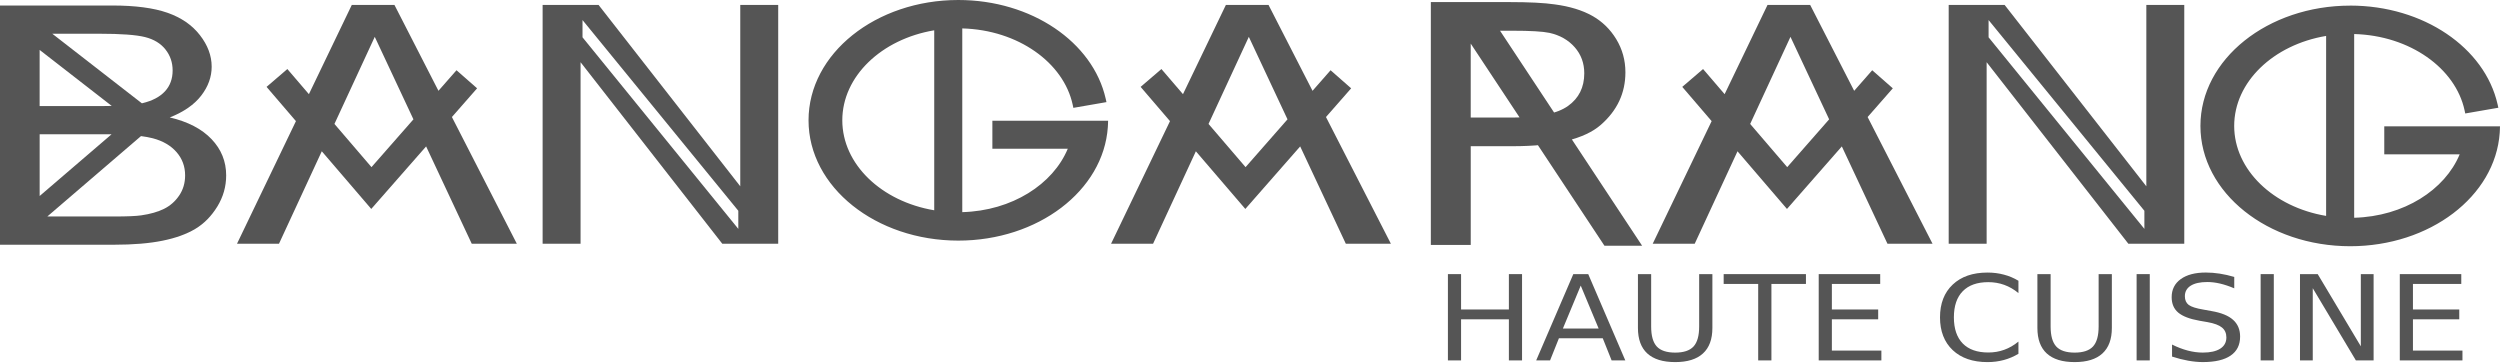
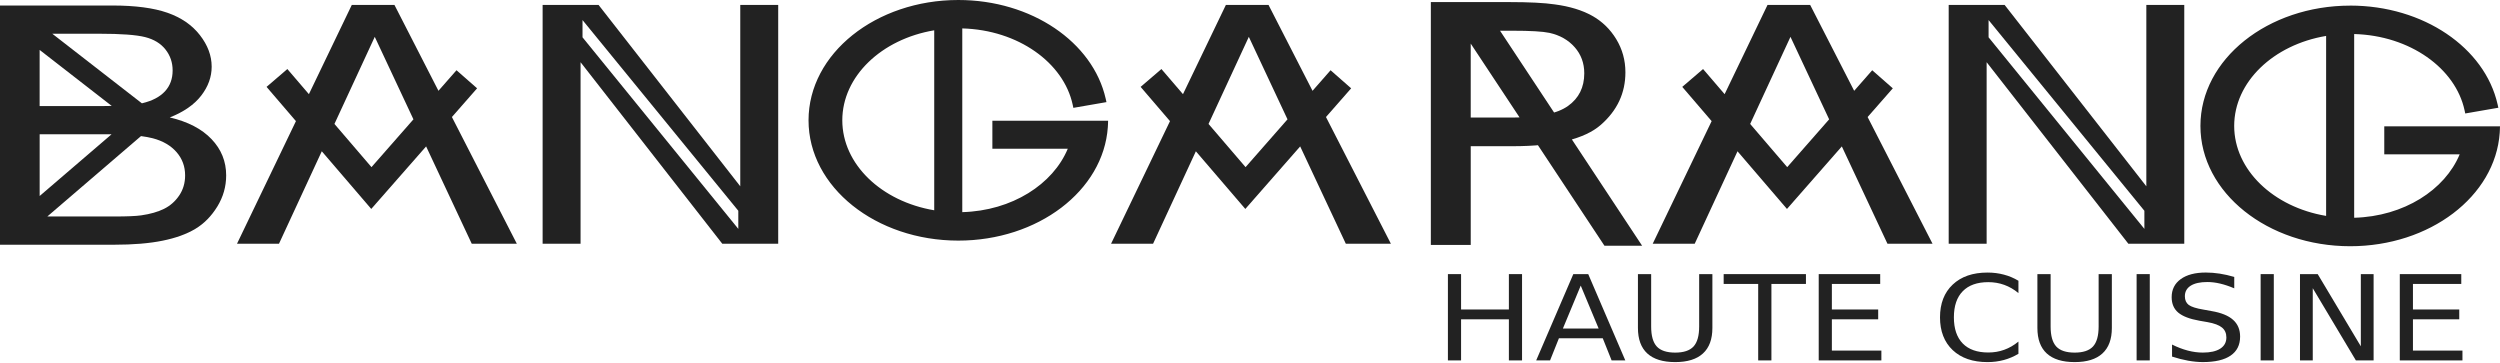
<svg xmlns="http://www.w3.org/2000/svg" version="1.1" id="Layer_1" x="0px" y="0px" width="276.178" height="40" viewBox="0 0 276.178 40" enable-background="new 0 0 439.478 283.486" xml:space="preserve">
  <defs id="defs107" />
  <g id="g93" transform="translate(-61.45703,-122.731)" />
-   <g id="g4261" style="fill:#555555;fill-opacity:1" transform="translate(0,-57.68221)">
-     <path style="fill:#555555;fill-opacity:1" id="polygon59-6" d="m 135.425,58.225 -4.74,9.86 -2.381,-2.776 -2.298,1.971 3.245,3.784 -6.51,13.544 4.64,0 4.728,-10.213 5.463,6.37 6.061,-6.909 5.041,10.752 4.979,0 -7.171,-13.997 2.782,-3.172 -2.274,-1.996 -1.993,2.272 -4.863,-9.491 -4.709,0 z m 2.535,3.528 4.272,9.113 -4.633,5.28 -4.092,-4.772 4.453,-9.622 z" />
-     <path style="fill:#555555;fill-opacity:1" id="path5" d="m 0,58.291 0,26.426 12.616,0 c 2.106,0 3.887,-0.149 5.338,-0.444 1.452,-0.293 2.658,-0.728 3.621,-1.306 0.963,-0.576 1.772,-1.397 2.427,-2.459 0.655,-1.065 0.983,-2.215 0.983,-3.452 0,-1.538 -0.538,-2.872 -1.613,-4.001 -1.076,-1.13 -2.615,-1.932 -4.616,-2.399 1.55,-0.613 2.709,-1.418 3.475,-2.415 0.768,-0.997 1.152,-2.061 1.152,-3.191 0,-1.215 -0.434,-2.376 -1.3,-3.489 C 21.22,60.45 20.023,59.627 18.496,59.092 16.968,58.559 14.942,58.291 12.414,58.291 L 0,58.291 Z m 5.777,3.118 5.214,0 c 2.377,0 4.055,0.124 5.033,0.369 0.978,0.247 1.73,0.703 2.257,1.371 0.527,0.667 0.79,1.438 0.79,2.315 0,0.926 -0.282,1.695 -0.846,2.306 -0.565,0.614 -1.403,1.055 -2.516,1.317 -0.011,0.003 -0.026,0.004 -0.037,0.007 L 5.777,61.409 Z m -1.398,1.788 7.964,6.187 c -0.266,0.004 -0.519,0.012 -0.81,0.012 l -7.153,0 -0.002,0 0,-6.199 z m 0.002,9.317 7.651,0 c 0.103,0 0.191,0.004 0.291,0.005 l -7.942,6.815 0,-6.82 z m 11.196,0.203 c 0.479,0.065 0.925,0.142 1.296,0.239 1.12,0.294 1.997,0.805 2.63,1.532 0.632,0.726 0.947,1.582 0.947,2.569 0,0.841 -0.22,1.582 -0.656,2.225 -0.437,0.644 -0.992,1.133 -1.669,1.469 -0.678,0.337 -1.52,0.577 -2.528,0.722 -0.572,0.084 -1.566,0.125 -2.979,0.125 l -7.39,0 10.348,-8.881 z" />
-     <path style="fill:#555555;fill-opacity:1" id="polygon45" d="m 38.864,58.225 -4.74,9.86 -2.379,-2.776 -2.298,1.971 3.245,3.784 -6.51,13.544 4.638,0 4.728,-10.215 5.465,6.371 6.061,-6.909 5.04,10.752 4.98,0 -7.171,-13.997 2.782,-3.172 -2.276,-1.996 -1.993,2.271 -4.862,-9.489 -4.711,0 z m 2.537,3.528 4.272,9.113 -4.635,5.28 -4.092,-4.772 4.455,-9.622 z" />
-     <path style="fill:#555555;fill-opacity:1" id="polygon59" d="m 195.261,58.225 -4.74,9.86 -2.381,-2.776 -2.298,1.971 3.245,3.784 -6.51,13.544 4.64,0 4.728,-10.213 5.463,6.37 6.061,-6.909 5.041,10.752 4.979,0 -7.171,-13.997 2.782,-3.172 -2.274,-1.996 -1.993,2.272 -4.863,-9.491 -4.709,0 z m 2.535,3.528 4.272,9.113 -4.633,5.28 -4.092,-4.772 4.453,-9.622 z" />
-     <path style="fill:#555555;fill-opacity:1" id="path67" d="m 59.944,58.225 0,26.384 4.192,0 0,-20.055 15.656,20.055 6.177,0 0,-26.384 -4.191,0 0,20.038 -15.656,-20.038 -6.178,0 z m 4.407,1.673 17.211,21.068 0,2.001 -17.211,-21.163 0,-1.906 z" />
-     <path style="fill:#555555;fill-opacity:1" id="path67-0" d="m 215.274,58.225 0,26.384 4.192,0 0,-20.055 15.656,20.055 6.177,0 0,-26.384 -4.191,0 0,20.038 -15.656,-20.038 -6.178,0 z m 4.407,1.673 17.211,21.068 0,2.001 -17.211,-21.163 0,-1.906 z" />
-     <path d="m 105.867,57.682 c -9.094,0 -16.547,5.905 -16.547,13.292 0,7.387 7.453,13.288 16.547,13.288 8.783,0 16.029,-5.499 16.517,-12.54 l 0,-0.004 0,-0.004 c 0.005,-0.094 0.013,-0.199 0.017,-0.312 l 0.013,-0.385 -0.949,0 -11.836,0 0,3.096 8.33,0 c -1.629,3.918 -6.149,6.856 -11.655,7.005 l 0,-20.297 c 6.172,0.166 11.197,3.79 12.197,8.427 l 0.074,0.349 3.657,-0.634 -0.086,-0.383 C 120.734,62.337 113.956,57.682 105.867,57.682 Z m 0,0.744 c 7.631,0 13.919,4.314 15.425,9.949 l -2.215,0.385 c -1.263,-4.88 -6.466,-8.515 -12.773,-8.678 l 0,-0.107 -3.099,0 0,0.305 c -6.188,0.991 -10.899,5.365 -10.899,10.692 0,5.328 4.711,9.704 10.899,10.694 l 0,1.168 3.099,0 0,-0.971 c 6.025,-0.154 11.093,-3.448 12.643,-8 l 0.168,-0.491 -8.742,0 0,-1.608 11.092,0 0.159,0 c -0.513,6.513 -7.325,11.755 -15.757,11.755 -8.773,0 -15.803,-5.661 -15.803,-12.545 0,-6.884 7.03,-12.548 15.803,-12.548 z m -2.662,2.604 0,19.882 c -5.83,-0.976 -10.155,-5.088 -10.155,-9.94 0,-4.853 4.325,-8.966 10.155,-9.942 z m 18.578,7.636 c -1.365,-6.033 -7.971,-10.612 -15.917,-10.612 -8.934,0 -16.175,5.784 -16.175,12.919 0,7.135 7.241,12.917 16.175,12.917 8.628,0 15.676,-5.395 16.147,-12.193 0.005,-0.101 0.013,-0.203 0.017,-0.305 l -0.565,0 -11.464,0 0,2.352 8.594,0 c -1.524,4.474 -6.645,7.762 -12.729,7.762 -7.286,0 -13.189,-4.715 -13.189,-10.534 0,-5.818 5.903,-10.535 13.189,-10.535 6.516,0 11.929,3.774 12.998,8.735 l 2.919,-0.507 z" style="color:#000000;font-style:normal;font-variant:normal;font-weight:normal;font-stretch:normal;font-size:medium;line-height:normal;font-family:sans-serif;text-indent:0;text-align:start;text-decoration:none;text-decoration-line:none;text-decoration-style:solid;text-decoration-color:#000000;letter-spacing:normal;word-spacing:normal;text-transform:none;direction:ltr;block-progression:tb;writing-mode:lr-tb;baseline-shift:baseline;text-anchor:start;white-space:normal;clip-rule:nonzero;display:inline;overflow:visible;visibility:visible;opacity:1;isolation:auto;mix-blend-mode:normal;color-interpolation:sRGB;color-interpolation-filters:linearRGB;solid-color:#000000;solid-opacity:1;fill:#555555;fill-opacity:1;fill-rule:nonzero;stroke:none;stroke-width:0.857;stroke-linecap:butt;stroke-linejoin:miter;stroke-miterlimit:10;stroke-dasharray:none;stroke-dashoffset:0;stroke-opacity:1;color-rendering:auto;image-rendering:auto;shape-rendering:auto;text-rendering:auto;enable-background:accumulate" id="rect83" />
-     <path d="m 259.631,58.303 c -9.094,0 -16.547,5.905 -16.547,13.292 0,7.387 7.453,13.288 16.547,13.288 8.783,0 16.029,-5.499 16.517,-12.54 l 0,-0.004 0,-0.004 c 0.005,-0.094 0.013,-0.199 0.017,-0.312 l 0.013,-0.385 -0.949,0 -11.836,0 0,3.096 8.33,0 c -1.629,3.918 -6.149,6.856 -11.655,7.005 l 0,-20.297 c 6.172,0.166 11.197,3.79 12.197,8.427 l 0.074,0.349 3.657,-0.634 -0.086,-0.383 c -1.413,-6.246 -8.191,-10.901 -16.279,-10.901 z m 0,0.744 c 7.631,0 13.919,4.314 15.425,9.949 l -2.215,0.385 c -1.263,-4.88 -6.466,-8.515 -12.773,-8.678 l 0,-0.107 -3.099,0 0,0.305 c -6.188,0.991 -10.899,5.365 -10.899,10.692 0,5.328 4.711,9.704 10.899,10.694 l 0,1.168 3.099,0 0,-0.971 C 266.094,82.33 271.161,79.036 272.711,74.484 l 0.168,-0.491 -8.742,0 0,-1.608 11.092,0 0.159,0 c -0.513,6.513 -7.325,11.755 -15.757,11.755 -8.773,0 -15.803,-5.661 -15.803,-12.545 0,-6.884 7.03,-12.548 15.803,-12.548 z m -2.662,2.604 0,19.882 c -5.83,-0.976 -10.155,-5.088 -10.155,-9.94 0,-4.853 4.325,-8.966 10.155,-9.942 z m 18.578,7.636 c -1.365,-6.033 -7.971,-10.612 -15.917,-10.612 -8.934,0 -16.175,5.784 -16.175,12.919 0,7.135 7.241,12.917 16.175,12.917 8.628,0 15.676,-5.395 16.147,-12.193 0.005,-0.101 0.013,-0.203 0.017,-0.305 l -0.565,0 -11.464,0 0,2.352 8.594,0 c -1.524,4.474 -6.645,7.762 -12.729,7.762 -7.286,0 -13.189,-4.715 -13.189,-10.534 0,-5.818 5.903,-10.535 13.189,-10.535 6.516,0 11.929,3.774 12.998,8.735 l 2.919,-0.507 z" style="color:#000000;font-style:normal;font-variant:normal;font-weight:normal;font-stretch:normal;font-size:medium;line-height:normal;font-family:sans-serif;text-indent:0;text-align:start;text-decoration:none;text-decoration-line:none;text-decoration-style:solid;text-decoration-color:#000000;letter-spacing:normal;word-spacing:normal;text-transform:none;direction:ltr;block-progression:tb;writing-mode:lr-tb;baseline-shift:baseline;text-anchor:start;white-space:normal;clip-rule:nonzero;display:inline;overflow:visible;visibility:visible;opacity:1;isolation:auto;mix-blend-mode:normal;color-interpolation:sRGB;color-interpolation-filters:linearRGB;solid-color:#000000;solid-opacity:1;fill:#555555;fill-opacity:1;fill-rule:nonzero;stroke:none;stroke-width:0.857;stroke-linecap:butt;stroke-linejoin:miter;stroke-miterlimit:10;stroke-dasharray:none;stroke-dashoffset:0;stroke-opacity:1;color-rendering:auto;image-rendering:auto;shape-rendering:auto;text-rendering:auto;enable-background:accumulate" id="rect83-3" />
-     <path style="fill:#555555;fill-opacity:1" d="m 181.406,84.827 -4.162,0 -16.319,-24.668 3.269,-1.377 z m -23.339,-0.085 0,-26.83 8.636,0 c 2.212,0 3.898,0.085 5.064,0.257 1.636,0.219 3.007,0.637 4.113,1.253 1.104,0.617 1.996,1.479 2.67,2.589 0.673,1.11 1.011,2.33 1.011,3.66 0,2.283 -0.901,4.211 -2.705,5.794 -1.8,1.579 -5.057,2.369 -9.767,2.369 l -4.615,0 0,10.907 -4.407,0 z m 4.407,-14.075 4.683,0 c 2.847,0 4.868,-0.427 6.066,-1.281 1.194,-0.852 1.793,-2.054 1.793,-3.605 0,-1.122 -0.354,-2.084 -1.058,-2.883 -0.704,-0.798 -1.633,-1.327 -2.782,-1.583 -0.744,-0.16 -2.113,-0.239 -4.112,-0.239 l -4.592,0 0,9.591 z" id="polygon97" />
-     <g id="text99" style="font-size:15.073px;font-family:ArialMT;fill:#555555;fill-opacity:1" transform="matrix(0.9777836,0,0,0.8675986,158.5062,97.49704)">
-       <path id="path4433" style="font-size:15.073px;font-family:ArialMT;fill:#555555;fill-opacity:1" d="m 1.479,-10.988 1.487,0 0,4.504 5.402,0 0,-4.504 1.487,0 0,10.988 -1.487,0 0,-5.233 -5.402,0 0,5.233 -1.487,0 0,-10.988 z" />
-       <path id="path4435" style="font-size:15.073px;font-family:ArialMT;fill:#555555;fill-opacity:1" d="m 16.486,-9.524 -2.017,5.468 4.041,0 -2.024,-5.468 z m -0.839,-1.465 1.685,0 L 21.521,0 19.975,0 18.974,-2.819 l -4.953,0 L 13.02,0 11.452,0 15.647,-10.988 Z" />
-       <path id="path4437" style="font-size:15.073px;font-family:ArialMT;fill:#555555;fill-opacity:1" d="m 22.948,-10.988 1.494,0 0,6.675 q 0,1.766 0.64,2.547 0.64,0.773 2.076,0.773 1.428,0 2.068,-0.773 0.64,-0.78 0.64,-2.547 l 0,-6.675 1.494,0 0,6.859 q 0,2.149 -1.067,3.246 -1.06,1.097 -3.135,1.097 -2.083,0 -3.15,-1.097 Q 22.948,-1.98 22.948,-4.129 l 0,-6.859 z" />
-       <path id="path4439" style="font-size:15.073px;font-family:ArialMT;fill:#555555;fill-opacity:1" d="m 32.634,-10.988 9.296,0 0,1.251 -3.901,0 0,9.737 -1.494,0 0,-9.737 -3.901,0 0,-1.251 z" />
-       <path id="path4441" style="font-size:15.073px;font-family:ArialMT;fill:#555555;fill-opacity:1" d="m 43.372,-10.988 6.948,0 0,1.251 -5.461,0 0,3.253 5.233,0 0,1.251 -5.233,0 0,3.982 5.594,0 0,1.251 -7.08,0 0,-10.988 z" />
-       <path id="path4443" style="font-size:15.073px;font-family:ArialMT;fill:#555555;fill-opacity:1" d="m 65.938,-10.142 0,1.568 q -0.751,-0.699 -1.604,-1.045 -0.846,-0.346 -1.803,-0.346 -1.884,0 -2.885,1.156 -1.001,1.148 -1.001,3.327 0,2.171 1.001,3.327 1.001,1.148 2.885,1.148 0.957,0 1.803,-0.346 0.854,-0.346 1.604,-1.045 l 0,1.553 q -0.78,0.53 -1.656,0.795 -0.868,0.265 -1.84,0.265 -2.495,0 -3.93,-1.524 -1.435,-1.531 -1.435,-4.173 0,-2.65 1.435,-4.173 1.435,-1.531 3.93,-1.531 0.986,0 1.855,0.265 0.876,0.258 1.641,0.78 z" />
-       <path id="path4445" style="font-size:15.073px;font-family:ArialMT;fill:#555555;fill-opacity:1" d="m 68.08,-10.988 1.494,0 0,6.675 q 0,1.766 0.64,2.547 0.64,0.773 2.076,0.773 1.428,0 2.068,-0.773 0.64,-0.78 0.64,-2.547 l 0,-6.675 1.494,0 0,6.859 q 0,2.149 -1.067,3.246 -1.06,1.097 -3.135,1.097 -2.083,0 -3.15,-1.097 -1.06,-1.097 -1.06,-3.246 l 0,-6.859 z" />
-       <path id="path4447" style="font-size:15.073px;font-family:ArialMT;fill:#555555;fill-opacity:1" d="m 79.289,-10.988 1.487,0 0,10.988 -1.487,0 0,-10.988 z" />
-       <path id="path4449" style="font-size:15.073px;font-family:ArialMT;fill:#555555;fill-opacity:1" d="m 90.321,-10.628 0,1.45 q -0.846,-0.405 -1.597,-0.604 -0.751,-0.199 -1.45,-0.199 -1.214,0 -1.877,0.471 -0.655,0.471 -0.655,1.34 0,0.729 0.434,1.104 0.442,0.368 1.663,0.596 l 0.898,0.184 q 1.663,0.316 2.451,1.119 0.795,0.795 0.795,2.134 0,1.597 -1.075,2.421 -1.067,0.824 -3.135,0.824 -0.78,0 -1.663,-0.177 -0.876,-0.177 -1.818,-0.523 l 0,-1.531 q 0.905,0.508 1.774,0.765 0.868,0.258 1.708,0.258 1.273,0 1.965,-0.5 0.692,-0.5 0.692,-1.428 0,-0.81 -0.5,-1.266 -0.493,-0.456 -1.627,-0.684 l -0.905,-0.177 q -1.663,-0.331 -2.407,-1.038 -0.743,-0.707 -0.743,-1.965 0,-1.457 1.023,-2.296 1.03,-0.839 2.834,-0.839 0.773,0 1.575,0.14 0.802,0.14 1.641,0.42 z" />
-       <path id="path4451" style="font-size:15.073px;font-family:ArialMT;fill:#555555;fill-opacity:1" d="m 93.302,-10.988 1.487,0 0,10.988 -1.487,0 0,-10.988 z" />
-       <path id="path4453" style="font-size:15.073px;font-family:ArialMT;fill:#555555;fill-opacity:1" d="m 97.748,-10.988 2.002,0 4.872,9.193 0,-9.193 1.443,0 0,10.988 -2.002,0 -4.872,-9.193 0,9.193 -1.443,0 0,-10.988 z" />
-       <path id="path4455" style="font-size:15.073px;font-family:ArialMT;fill:#555555;fill-opacity:1" d="m 109.023,-10.988 6.948,0 0,1.251 -5.461,0 0,3.253 5.233,0 0,1.251 -5.233,0 0,3.982 5.594,0 0,1.251 -7.08,0 0,-10.988 z" />
+   <g id="g4261" style="fill:#222222;fill-opacity:1" transform="translate(0,-57.68221)">
+     <path style="fill:#222222;fill-opacity:1" id="polygon59-6" d="m 135.425,58.225 -4.74,9.86 -2.381,-2.776 -2.298,1.971 3.245,3.784 -6.51,13.544 4.64,0 4.728,-10.213 5.463,6.37 6.061,-6.909 5.041,10.752 4.979,0 -7.171,-13.997 2.782,-3.172 -2.274,-1.996 -1.993,2.272 -4.863,-9.491 -4.709,0 z m 2.535,3.528 4.272,9.113 -4.633,5.28 -4.092,-4.772 4.453,-9.622 z" />
+     <path style="fill:#222222;fill-opacity:1" id="path5" d="m 0,58.291 0,26.426 12.616,0 c 2.106,0 3.887,-0.149 5.338,-0.444 1.452,-0.293 2.658,-0.728 3.621,-1.306 0.963,-0.576 1.772,-1.397 2.427,-2.459 0.655,-1.065 0.983,-2.215 0.983,-3.452 0,-1.538 -0.538,-2.872 -1.613,-4.001 -1.076,-1.13 -2.615,-1.932 -4.616,-2.399 1.55,-0.613 2.709,-1.418 3.475,-2.415 0.768,-0.997 1.152,-2.061 1.152,-3.191 0,-1.215 -0.434,-2.376 -1.3,-3.489 C 21.22,60.45 20.023,59.627 18.496,59.092 16.968,58.559 14.942,58.291 12.414,58.291 L 0,58.291 Z m 5.777,3.118 5.214,0 c 2.377,0 4.055,0.124 5.033,0.369 0.978,0.247 1.73,0.703 2.257,1.371 0.527,0.667 0.79,1.438 0.79,2.315 0,0.926 -0.282,1.695 -0.846,2.306 -0.565,0.614 -1.403,1.055 -2.516,1.317 -0.011,0.003 -0.026,0.004 -0.037,0.007 L 5.777,61.409 Z m -1.398,1.788 7.964,6.187 c -0.266,0.004 -0.519,0.012 -0.81,0.012 l -7.153,0 -0.002,0 0,-6.199 z m 0.002,9.317 7.651,0 c 0.103,0 0.191,0.004 0.291,0.005 l -7.942,6.815 0,-6.82 z m 11.196,0.203 c 0.479,0.065 0.925,0.142 1.296,0.239 1.12,0.294 1.997,0.805 2.63,1.532 0.632,0.726 0.947,1.582 0.947,2.569 0,0.841 -0.22,1.582 -0.656,2.225 -0.437,0.644 -0.992,1.133 -1.669,1.469 -0.678,0.337 -1.52,0.577 -2.528,0.722 -0.572,0.084 -1.566,0.125 -2.979,0.125 l -7.39,0 10.348,-8.881 z" />
+     <path style="fill:#222222;fill-opacity:1" id="polygon45" d="m 38.864,58.225 -4.74,9.86 -2.379,-2.776 -2.298,1.971 3.245,3.784 -6.51,13.544 4.638,0 4.728,-10.215 5.465,6.371 6.061,-6.909 5.04,10.752 4.98,0 -7.171,-13.997 2.782,-3.172 -2.276,-1.996 -1.993,2.271 -4.862,-9.489 -4.711,0 z m 2.537,3.528 4.272,9.113 -4.635,5.28 -4.092,-4.772 4.455,-9.622 z" />
+     <path style="fill:#222222;fill-opacity:1" id="polygon59" d="m 195.261,58.225 -4.74,9.86 -2.381,-2.776 -2.298,1.971 3.245,3.784 -6.51,13.544 4.64,0 4.728,-10.213 5.463,6.37 6.061,-6.909 5.041,10.752 4.979,0 -7.171,-13.997 2.782,-3.172 -2.274,-1.996 -1.993,2.272 -4.863,-9.491 -4.709,0 z m 2.535,3.528 4.272,9.113 -4.633,5.28 -4.092,-4.772 4.453,-9.622 z" />
+     <path style="fill:#222222;fill-opacity:1" id="path67" d="m 59.944,58.225 0,26.384 4.192,0 0,-20.055 15.656,20.055 6.177,0 0,-26.384 -4.191,0 0,20.038 -15.656,-20.038 -6.178,0 z m 4.407,1.673 17.211,21.068 0,2.001 -17.211,-21.163 0,-1.906 z" />
+     <path style="fill:#222222;fill-opacity:1" id="path67-0" d="m 215.274,58.225 0,26.384 4.192,0 0,-20.055 15.656,20.055 6.177,0 0,-26.384 -4.191,0 0,20.038 -15.656,-20.038 -6.178,0 z m 4.407,1.673 17.211,21.068 0,2.001 -17.211,-21.163 0,-1.906 z" />
+     <path d="m 105.867,57.682 c -9.094,0 -16.547,5.905 -16.547,13.292 0,7.387 7.453,13.288 16.547,13.288 8.783,0 16.029,-5.499 16.517,-12.54 l 0,-0.004 0,-0.004 c 0.005,-0.094 0.013,-0.199 0.017,-0.312 l 0.013,-0.385 -0.949,0 -11.836,0 0,3.096 8.33,0 c -1.629,3.918 -6.149,6.856 -11.655,7.005 l 0,-20.297 c 6.172,0.166 11.197,3.79 12.197,8.427 l 0.074,0.349 3.657,-0.634 -0.086,-0.383 C 120.734,62.337 113.956,57.682 105.867,57.682 Z m 0,0.744 c 7.631,0 13.919,4.314 15.425,9.949 l -2.215,0.385 c -1.263,-4.88 -6.466,-8.515 -12.773,-8.678 l 0,-0.107 -3.099,0 0,0.305 c -6.188,0.991 -10.899,5.365 -10.899,10.692 0,5.328 4.711,9.704 10.899,10.694 l 0,1.168 3.099,0 0,-0.971 c 6.025,-0.154 11.093,-3.448 12.643,-8 l 0.168,-0.491 -8.742,0 0,-1.608 11.092,0 0.159,0 c -0.513,6.513 -7.325,11.755 -15.757,11.755 -8.773,0 -15.803,-5.661 -15.803,-12.545 0,-6.884 7.03,-12.548 15.803,-12.548 z m -2.662,2.604 0,19.882 c -5.83,-0.976 -10.155,-5.088 -10.155,-9.94 0,-4.853 4.325,-8.966 10.155,-9.942 z m 18.578,7.636 c -1.365,-6.033 -7.971,-10.612 -15.917,-10.612 -8.934,0 -16.175,5.784 -16.175,12.919 0,7.135 7.241,12.917 16.175,12.917 8.628,0 15.676,-5.395 16.147,-12.193 0.005,-0.101 0.013,-0.203 0.017,-0.305 l -0.565,0 -11.464,0 0,2.352 8.594,0 c -1.524,4.474 -6.645,7.762 -12.729,7.762 -7.286,0 -13.189,-4.715 -13.189,-10.534 0,-5.818 5.903,-10.535 13.189,-10.535 6.516,0 11.929,3.774 12.998,8.735 l 2.919,-0.507 z" style="color:#000000;font-style:normal;font-variant:normal;font-weight:normal;font-stretch:normal;font-size:medium;line-height:normal;font-family:sans-serif;text-indent:0;text-align:start;text-decoration:none;text-decoration-line:none;text-decoration-style:solid;text-decoration-color:#000000;letter-spacing:normal;word-spacing:normal;text-transform:none;direction:ltr;block-progression:tb;writing-mode:lr-tb;baseline-shift:baseline;text-anchor:start;white-space:normal;clip-rule:nonzero;display:inline;overflow:visible;visibility:visible;opacity:1;isolation:auto;mix-blend-mode:normal;color-interpolation:sRGB;color-interpolation-filters:linearRGB;solid-color:#000000;solid-opacity:1;fill:#222222;fill-opacity:1;fill-rule:nonzero;stroke:none;stroke-width:0.857;stroke-linecap:butt;stroke-linejoin:miter;stroke-miterlimit:10;stroke-dasharray:none;stroke-dashoffset:0;stroke-opacity:1;color-rendering:auto;image-rendering:auto;shape-rendering:auto;text-rendering:auto;enable-background:accumulate" id="rect83" />
+     <path d="m 259.631,58.303 c -9.094,0 -16.547,5.905 -16.547,13.292 0,7.387 7.453,13.288 16.547,13.288 8.783,0 16.029,-5.499 16.517,-12.54 l 0,-0.004 0,-0.004 c 0.005,-0.094 0.013,-0.199 0.017,-0.312 l 0.013,-0.385 -0.949,0 -11.836,0 0,3.096 8.33,0 c -1.629,3.918 -6.149,6.856 -11.655,7.005 l 0,-20.297 c 6.172,0.166 11.197,3.79 12.197,8.427 l 0.074,0.349 3.657,-0.634 -0.086,-0.383 c -1.413,-6.246 -8.191,-10.901 -16.279,-10.901 z m 0,0.744 c 7.631,0 13.919,4.314 15.425,9.949 l -2.215,0.385 c -1.263,-4.88 -6.466,-8.515 -12.773,-8.678 l 0,-0.107 -3.099,0 0,0.305 c -6.188,0.991 -10.899,5.365 -10.899,10.692 0,5.328 4.711,9.704 10.899,10.694 l 0,1.168 3.099,0 0,-0.971 C 266.094,82.33 271.161,79.036 272.711,74.484 l 0.168,-0.491 -8.742,0 0,-1.608 11.092,0 0.159,0 c -0.513,6.513 -7.325,11.755 -15.757,11.755 -8.773,0 -15.803,-5.661 -15.803,-12.545 0,-6.884 7.03,-12.548 15.803,-12.548 z m -2.662,2.604 0,19.882 c -5.83,-0.976 -10.155,-5.088 -10.155,-9.94 0,-4.853 4.325,-8.966 10.155,-9.942 z m 18.578,7.636 c -1.365,-6.033 -7.971,-10.612 -15.917,-10.612 -8.934,0 -16.175,5.784 -16.175,12.919 0,7.135 7.241,12.917 16.175,12.917 8.628,0 15.676,-5.395 16.147,-12.193 0.005,-0.101 0.013,-0.203 0.017,-0.305 l -0.565,0 -11.464,0 0,2.352 8.594,0 c -1.524,4.474 -6.645,7.762 -12.729,7.762 -7.286,0 -13.189,-4.715 -13.189,-10.534 0,-5.818 5.903,-10.535 13.189,-10.535 6.516,0 11.929,3.774 12.998,8.735 l 2.919,-0.507 z" style="color:#000000;font-style:normal;font-variant:normal;font-weight:normal;font-stretch:normal;font-size:medium;line-height:normal;font-family:sans-serif;text-indent:0;text-align:start;text-decoration:none;text-decoration-line:none;text-decoration-style:solid;text-decoration-color:#000000;letter-spacing:normal;word-spacing:normal;text-transform:none;direction:ltr;block-progression:tb;writing-mode:lr-tb;baseline-shift:baseline;text-anchor:start;white-space:normal;clip-rule:nonzero;display:inline;overflow:visible;visibility:visible;opacity:1;isolation:auto;mix-blend-mode:normal;color-interpolation:sRGB;color-interpolation-filters:linearRGB;solid-color:#000000;solid-opacity:1;fill:#222222;fill-opacity:1;fill-rule:nonzero;stroke:none;stroke-width:0.857;stroke-linecap:butt;stroke-linejoin:miter;stroke-miterlimit:10;stroke-dasharray:none;stroke-dashoffset:0;stroke-opacity:1;color-rendering:auto;image-rendering:auto;shape-rendering:auto;text-rendering:auto;enable-background:accumulate" id="rect83-3" />
+     <path style="fill:#222222;fill-opacity:1" d="m 181.406,84.827 -4.162,0 -16.319,-24.668 3.269,-1.377 z m -23.339,-0.085 0,-26.83 8.636,0 c 2.212,0 3.898,0.085 5.064,0.257 1.636,0.219 3.007,0.637 4.113,1.253 1.104,0.617 1.996,1.479 2.67,2.589 0.673,1.11 1.011,2.33 1.011,3.66 0,2.283 -0.901,4.211 -2.705,5.794 -1.8,1.579 -5.057,2.369 -9.767,2.369 l -4.615,0 0,10.907 -4.407,0 z m 4.407,-14.075 4.683,0 c 2.847,0 4.868,-0.427 6.066,-1.281 1.194,-0.852 1.793,-2.054 1.793,-3.605 0,-1.122 -0.354,-2.084 -1.058,-2.883 -0.704,-0.798 -1.633,-1.327 -2.782,-1.583 -0.744,-0.16 -2.113,-0.239 -4.112,-0.239 l -4.592,0 0,9.591 z" id="polygon97" />
+     <g id="text99" style="font-size:15.073px;font-family:ArialMT;fill:#222222;fill-opacity:1" transform="matrix(0.9777836,0,0,0.8675986,158.5062,97.49704)">
+       <path id="path4433" style="font-size:15.073px;font-family:ArialMT;fill:#222222;fill-opacity:1" d="m 1.479,-10.988 1.487,0 0,4.504 5.402,0 0,-4.504 1.487,0 0,10.988 -1.487,0 0,-5.233 -5.402,0 0,5.233 -1.487,0 0,-10.988 z" />
+       <path id="path4435" style="font-size:15.073px;font-family:ArialMT;fill:#222222;fill-opacity:1" d="m 16.486,-9.524 -2.017,5.468 4.041,0 -2.024,-5.468 z m -0.839,-1.465 1.685,0 L 21.521,0 19.975,0 18.974,-2.819 l -4.953,0 L 13.02,0 11.452,0 15.647,-10.988 Z" />
+       <path id="path4437" style="font-size:15.073px;font-family:ArialMT;fill:#222222;fill-opacity:1" d="m 22.948,-10.988 1.494,0 0,6.675 q 0,1.766 0.64,2.547 0.64,0.773 2.076,0.773 1.428,0 2.068,-0.773 0.64,-0.78 0.64,-2.547 l 0,-6.675 1.494,0 0,6.859 q 0,2.149 -1.067,3.246 -1.06,1.097 -3.135,1.097 -2.083,0 -3.15,-1.097 Q 22.948,-1.98 22.948,-4.129 l 0,-6.859 z" />
+       <path id="path4439" style="font-size:15.073px;font-family:ArialMT;fill:#222222;fill-opacity:1" d="m 32.634,-10.988 9.296,0 0,1.251 -3.901,0 0,9.737 -1.494,0 0,-9.737 -3.901,0 0,-1.251 z" />
+       <path id="path4441" style="font-size:15.073px;font-family:ArialMT;fill:#222222;fill-opacity:1" d="m 43.372,-10.988 6.948,0 0,1.251 -5.461,0 0,3.253 5.233,0 0,1.251 -5.233,0 0,3.982 5.594,0 0,1.251 -7.08,0 0,-10.988 z" />
+       <path id="path4443" style="font-size:15.073px;font-family:ArialMT;fill:#222222;fill-opacity:1" d="m 65.938,-10.142 0,1.568 q -0.751,-0.699 -1.604,-1.045 -0.846,-0.346 -1.803,-0.346 -1.884,0 -2.885,1.156 -1.001,1.148 -1.001,3.327 0,2.171 1.001,3.327 1.001,1.148 2.885,1.148 0.957,0 1.803,-0.346 0.854,-0.346 1.604,-1.045 l 0,1.553 q -0.78,0.53 -1.656,0.795 -0.868,0.265 -1.84,0.265 -2.495,0 -3.93,-1.524 -1.435,-1.531 -1.435,-4.173 0,-2.65 1.435,-4.173 1.435,-1.531 3.93,-1.531 0.986,0 1.855,0.265 0.876,0.258 1.641,0.78 z" />
+       <path id="path4445" style="font-size:15.073px;font-family:ArialMT;fill:#222222;fill-opacity:1" d="m 68.08,-10.988 1.494,0 0,6.675 q 0,1.766 0.64,2.547 0.64,0.773 2.076,0.773 1.428,0 2.068,-0.773 0.64,-0.78 0.64,-2.547 l 0,-6.675 1.494,0 0,6.859 q 0,2.149 -1.067,3.246 -1.06,1.097 -3.135,1.097 -2.083,0 -3.15,-1.097 -1.06,-1.097 -1.06,-3.246 l 0,-6.859 z" />
+       <path id="path4447" style="font-size:15.073px;font-family:ArialMT;fill:#222222;fill-opacity:1" d="m 79.289,-10.988 1.487,0 0,10.988 -1.487,0 0,-10.988 z" />
+       <path id="path4449" style="font-size:15.073px;font-family:ArialMT;fill:#222222;fill-opacity:1" d="m 90.321,-10.628 0,1.45 q -0.846,-0.405 -1.597,-0.604 -0.751,-0.199 -1.45,-0.199 -1.214,0 -1.877,0.471 -0.655,0.471 -0.655,1.34 0,0.729 0.434,1.104 0.442,0.368 1.663,0.596 l 0.898,0.184 q 1.663,0.316 2.451,1.119 0.795,0.795 0.795,2.134 0,1.597 -1.075,2.421 -1.067,0.824 -3.135,0.824 -0.78,0 -1.663,-0.177 -0.876,-0.177 -1.818,-0.523 l 0,-1.531 q 0.905,0.508 1.774,0.765 0.868,0.258 1.708,0.258 1.273,0 1.965,-0.5 0.692,-0.5 0.692,-1.428 0,-0.81 -0.5,-1.266 -0.493,-0.456 -1.627,-0.684 l -0.905,-0.177 q -1.663,-0.331 -2.407,-1.038 -0.743,-0.707 -0.743,-1.965 0,-1.457 1.023,-2.296 1.03,-0.839 2.834,-0.839 0.773,0 1.575,0.14 0.802,0.14 1.641,0.42 z" />
+       <path id="path4451" style="font-size:15.073px;font-family:ArialMT;fill:#222222;fill-opacity:1" d="m 93.302,-10.988 1.487,0 0,10.988 -1.487,0 0,-10.988 z" />
+       <path id="path4453" style="font-size:15.073px;font-family:ArialMT;fill:#222222;fill-opacity:1" d="m 97.748,-10.988 2.002,0 4.872,9.193 0,-9.193 1.443,0 0,10.988 -2.002,0 -4.872,-9.193 0,9.193 -1.443,0 0,-10.988 z" />
+       <path id="path4455" style="font-size:15.073px;font-family:ArialMT;fill:#222222;fill-opacity:1" d="m 109.023,-10.988 6.948,0 0,1.251 -5.461,0 0,3.253 5.233,0 0,1.251 -5.233,0 0,3.982 5.594,0 0,1.251 -7.08,0 0,-10.988 z" />
    </g>
  </g>
</svg>
